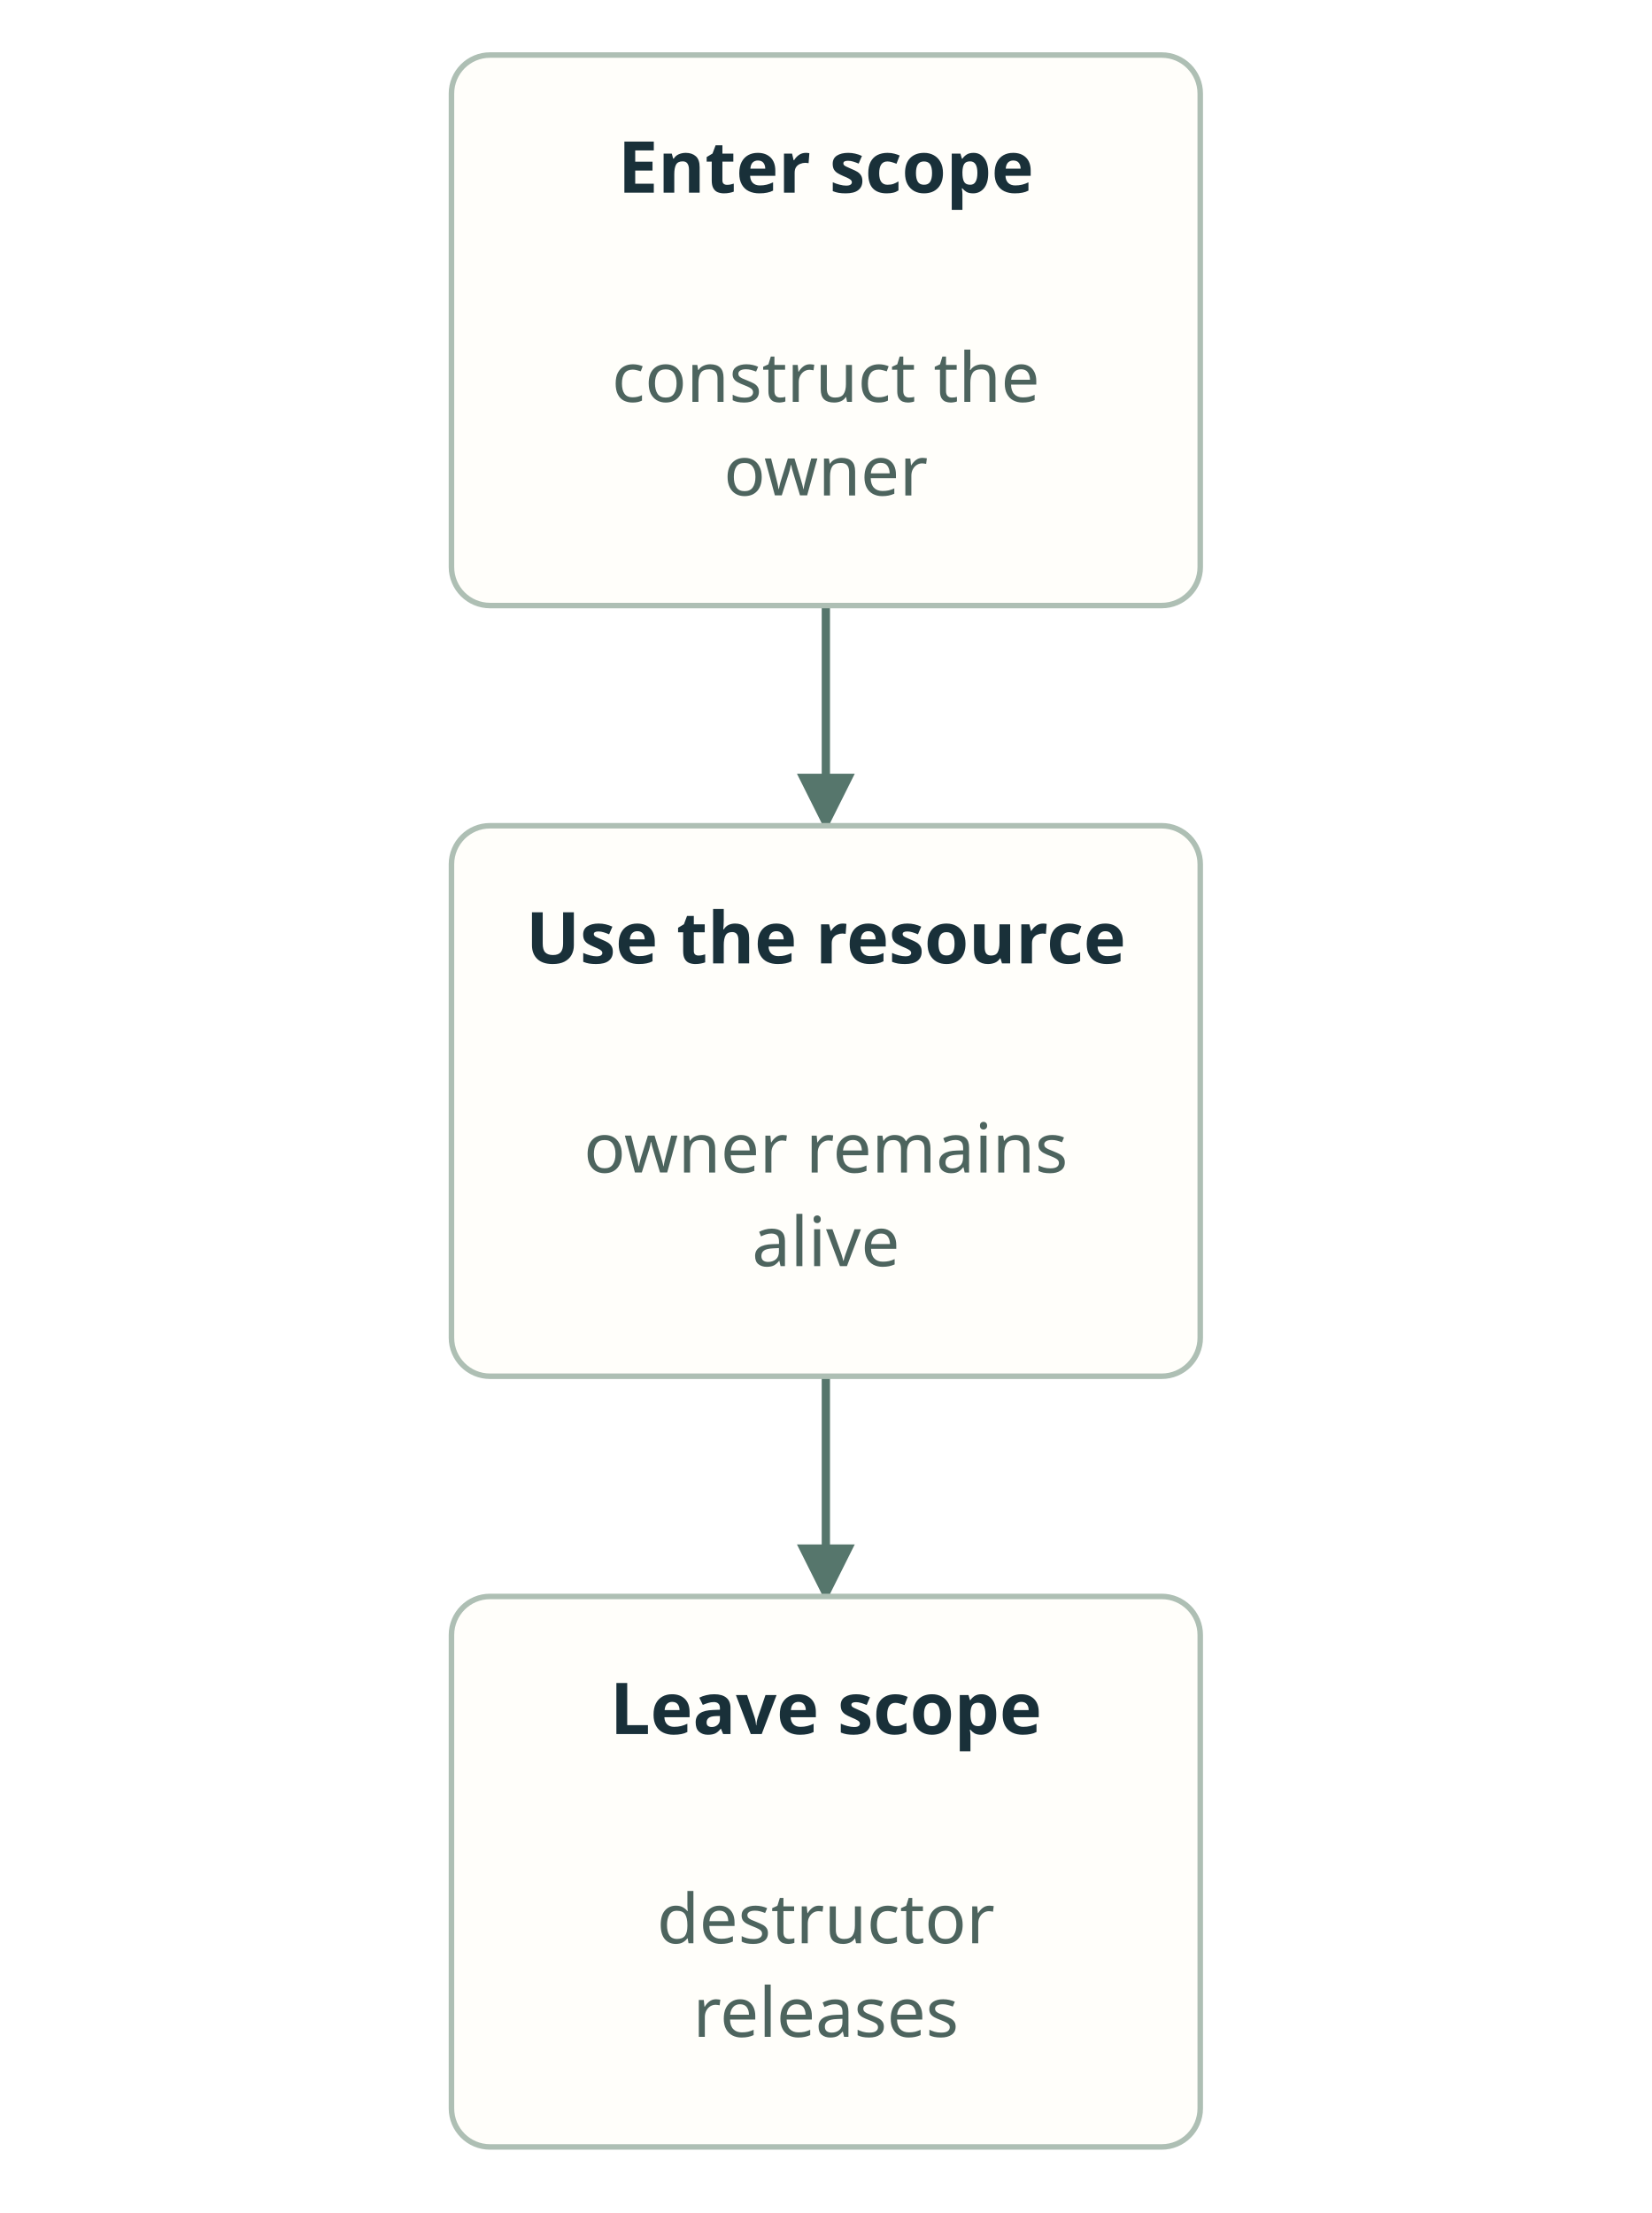
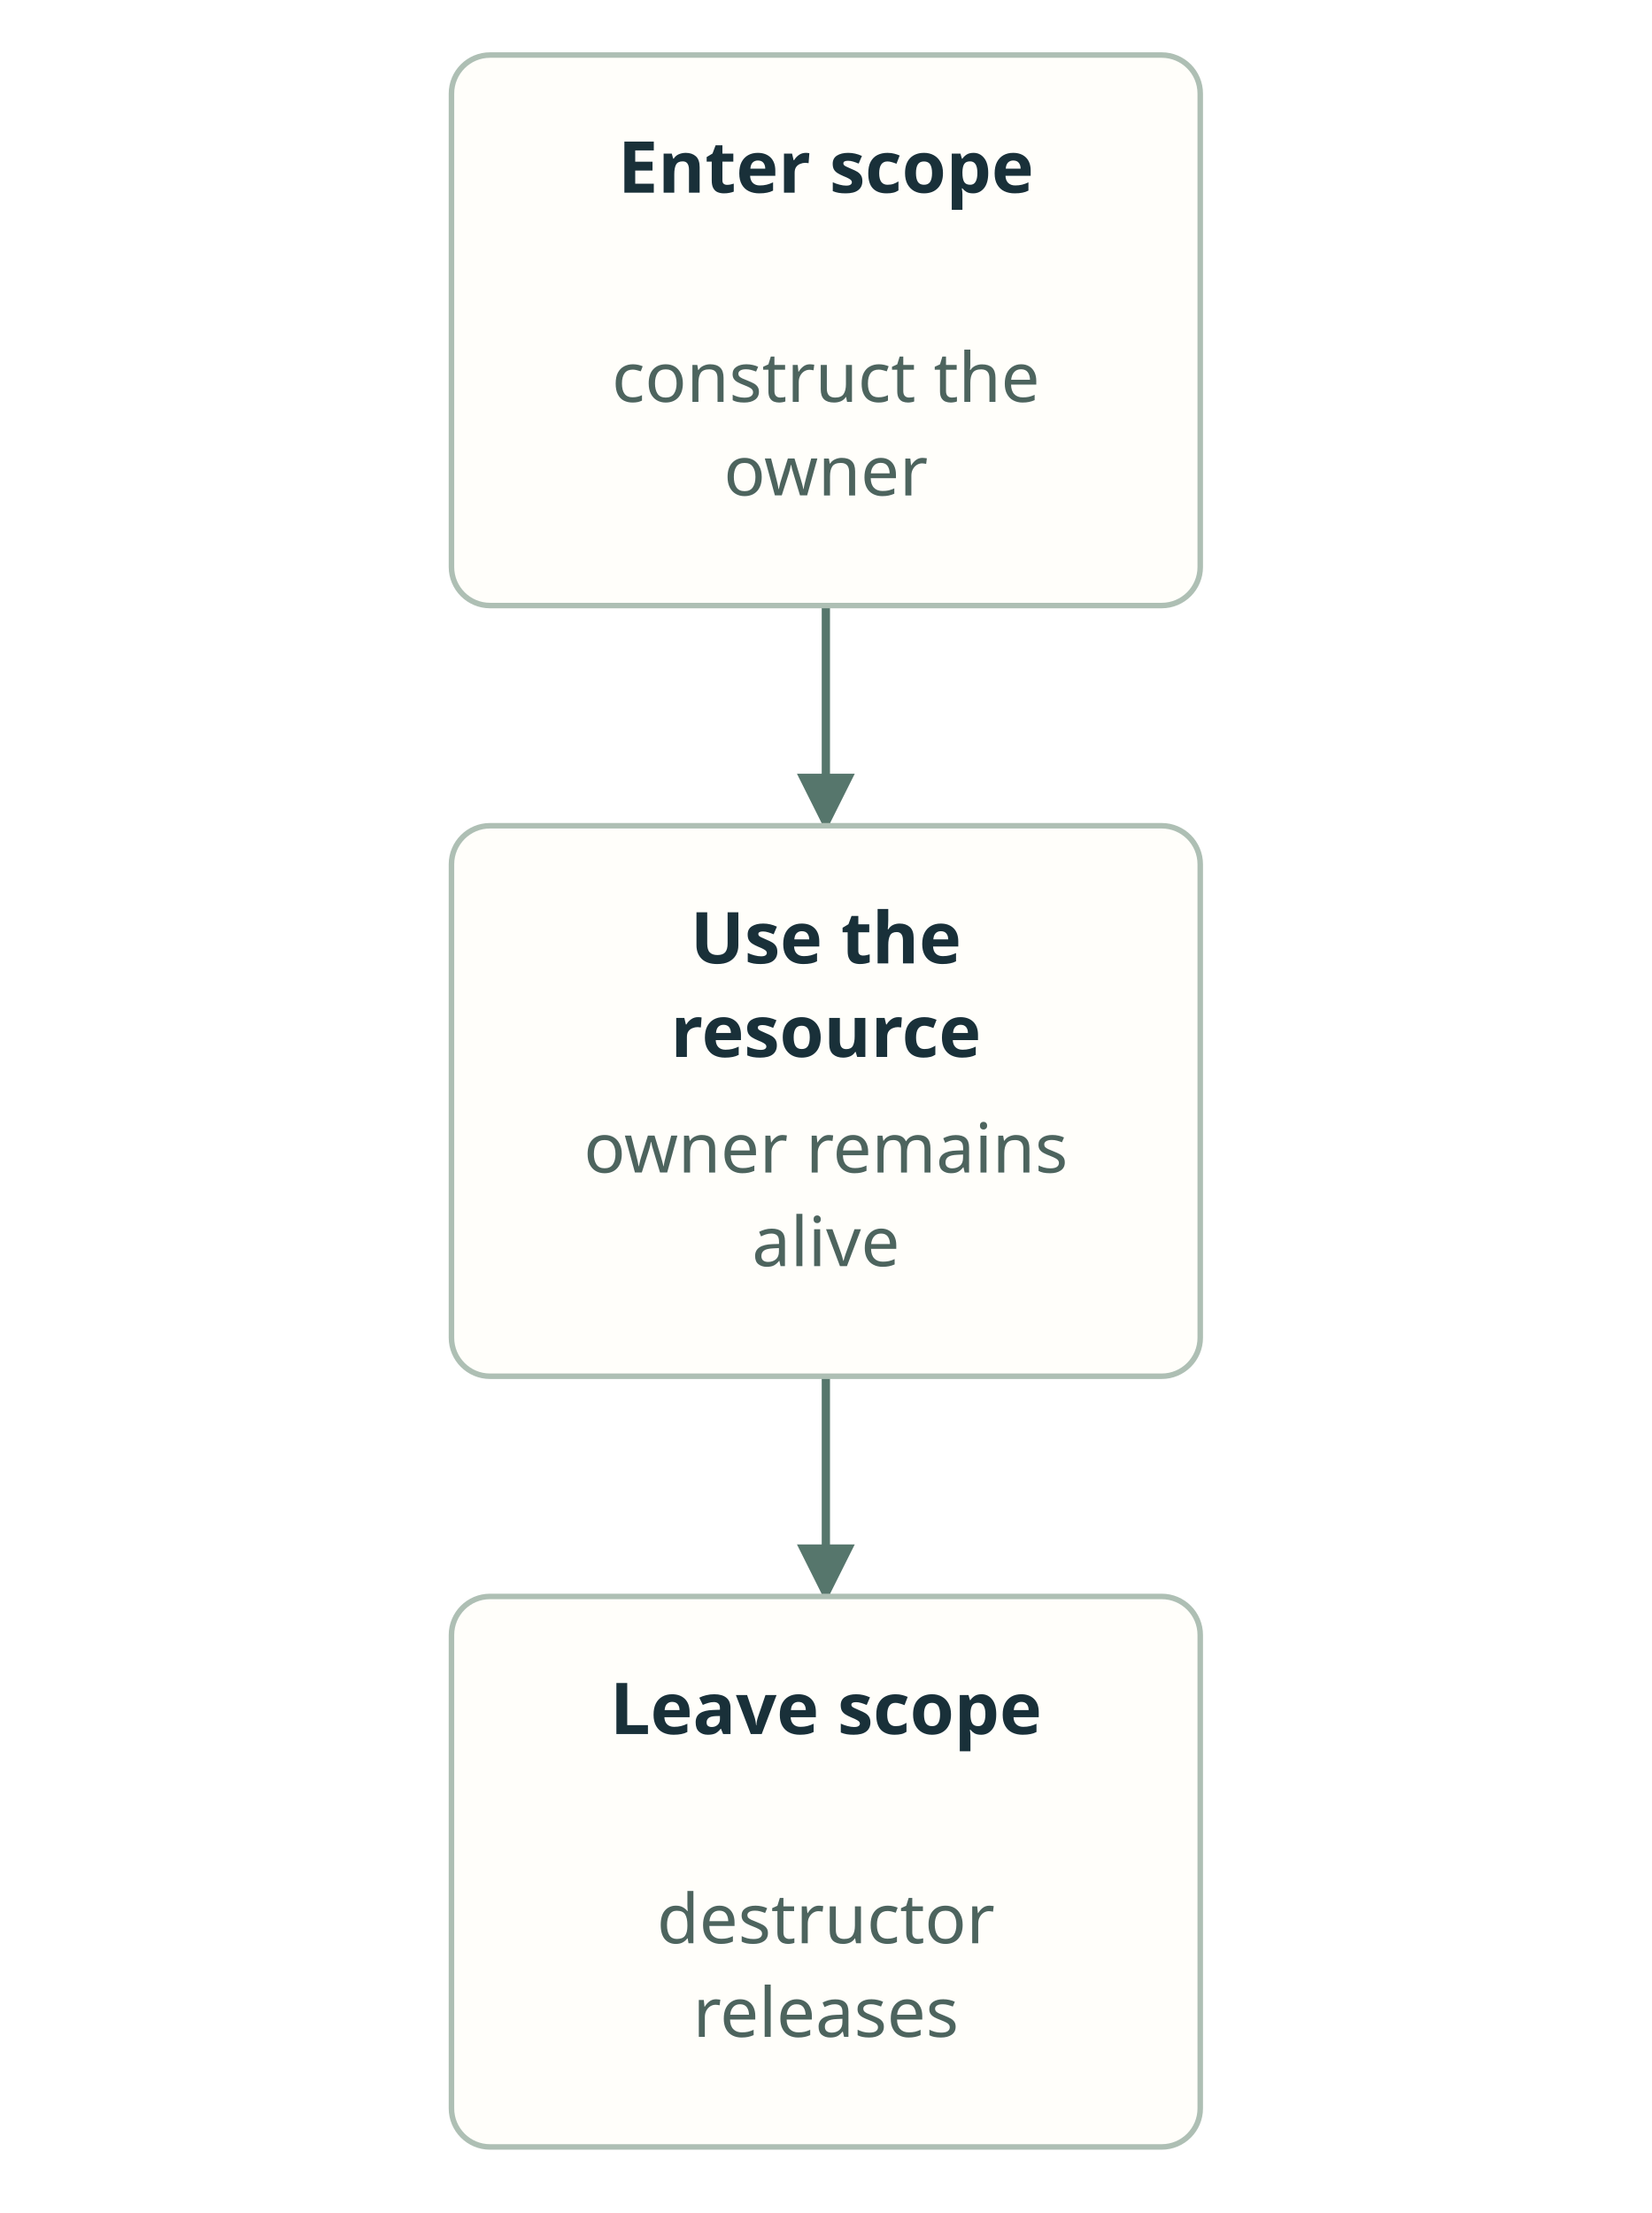
<svg xmlns="http://www.w3.org/2000/svg" class="concept-svg" viewBox="0 0 300 402" role="img" aria-labelledby="concept-raii-title concept-raii-desc">
  <defs>
    <marker id="concept-raii-arrow" viewBox="0 0 10 10" refX="9" refY="5" markerWidth="7" markerHeight="7" orient="auto-start-reverse">
      <path d="M 0 0 L 10 5 L 0 10 z" fill="#56766c" />
    </marker>
  </defs>
  <path d="M 150 110 L 150 150" stroke="#56766c" stroke-width="1.5" marker-end="url(#concept-raii-arrow)" fill="none" />
  <path d="M 150 250 L 150 290" stroke="#56766c" stroke-width="1.5" marker-end="url(#concept-raii-arrow)" fill="none" />
  <g>
    <rect x="82" y="10" width="136" height="100" rx="7" fill="#fffefa" stroke="#aebfb4" />
    <text x="150" y="35" text-anchor="middle" fill="#193039" font-family="system-ui,sans-serif" font-size="13" font-weight="650">Enter scope</text>
    <text x="150" y="73" text-anchor="middle" fill="#4d645e" font-family="system-ui,sans-serif" font-size="12.5">construct the</text>
    <text x="150" y="90" text-anchor="middle" fill="#4d645e" font-family="system-ui,sans-serif" font-size="12.5">owner</text>
  </g>
  <g>
    <rect x="82" y="150" width="136" height="100" rx="7" fill="#fffefa" stroke="#aebfb4" />
-     <text x="150" y="175" text-anchor="middle" fill="#193039" font-family="system-ui,sans-serif" font-size="13" font-weight="650">Use the resource</text>
+     <text x="150" y="175" text-anchor="middle" fill="#193039" font-family="system-ui,sans-serif" font-size="13" font-weight="650">Use the</text>
+     <text x="150" y="192" text-anchor="middle" fill="#193039" font-family="system-ui,sans-serif" font-size="13" font-weight="650">resource</text>
    <text x="150" y="213" text-anchor="middle" fill="#4d645e" font-family="system-ui,sans-serif" font-size="12.5">owner remains</text>
    <text x="150" y="230" text-anchor="middle" fill="#4d645e" font-family="system-ui,sans-serif" font-size="12.5">alive</text>
  </g>
  <g>
    <rect x="82" y="290" width="136" height="100" rx="7" fill="#fffefa" stroke="#aebfb4" />
    <text x="150" y="315" text-anchor="middle" fill="#193039" font-family="system-ui,sans-serif" font-size="13" font-weight="650">Leave scope</text>
    <text x="150" y="353" text-anchor="middle" fill="#4d645e" font-family="system-ui,sans-serif" font-size="12.5">destructor</text>
    <text x="150" y="370" text-anchor="middle" fill="#4d645e" font-family="system-ui,sans-serif" font-size="12.5">releases</text>
  </g>
</svg>
